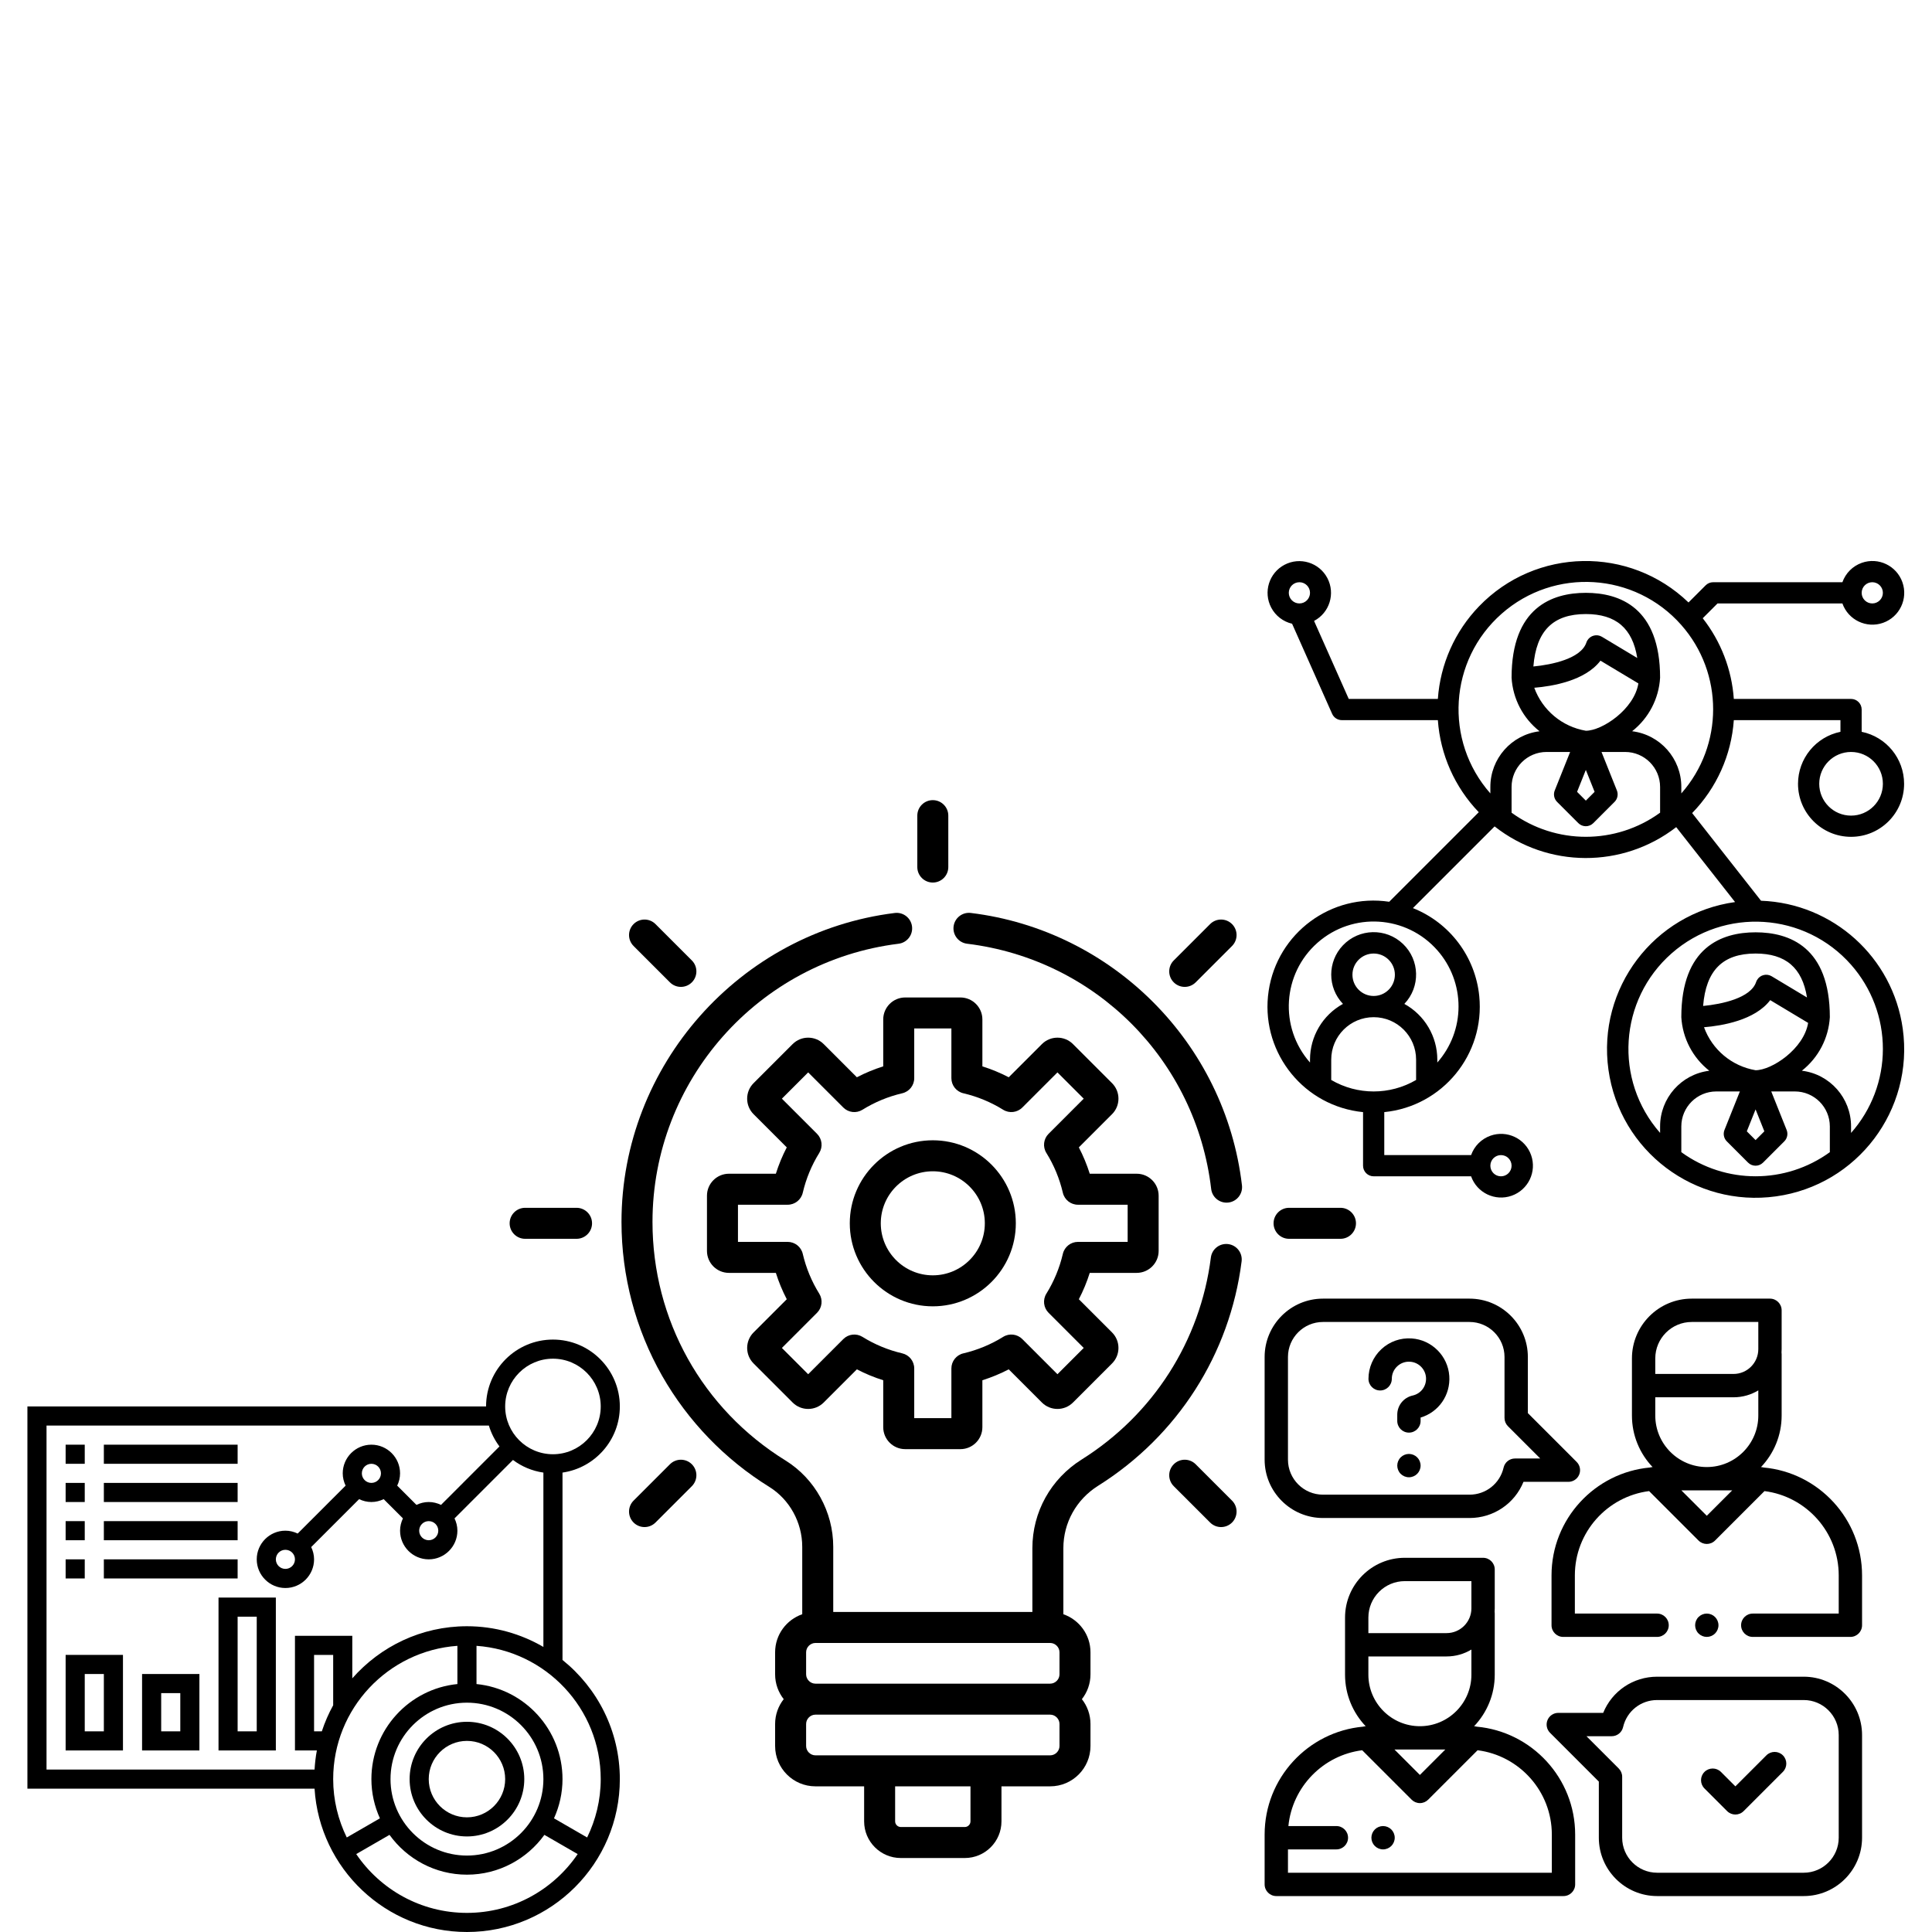
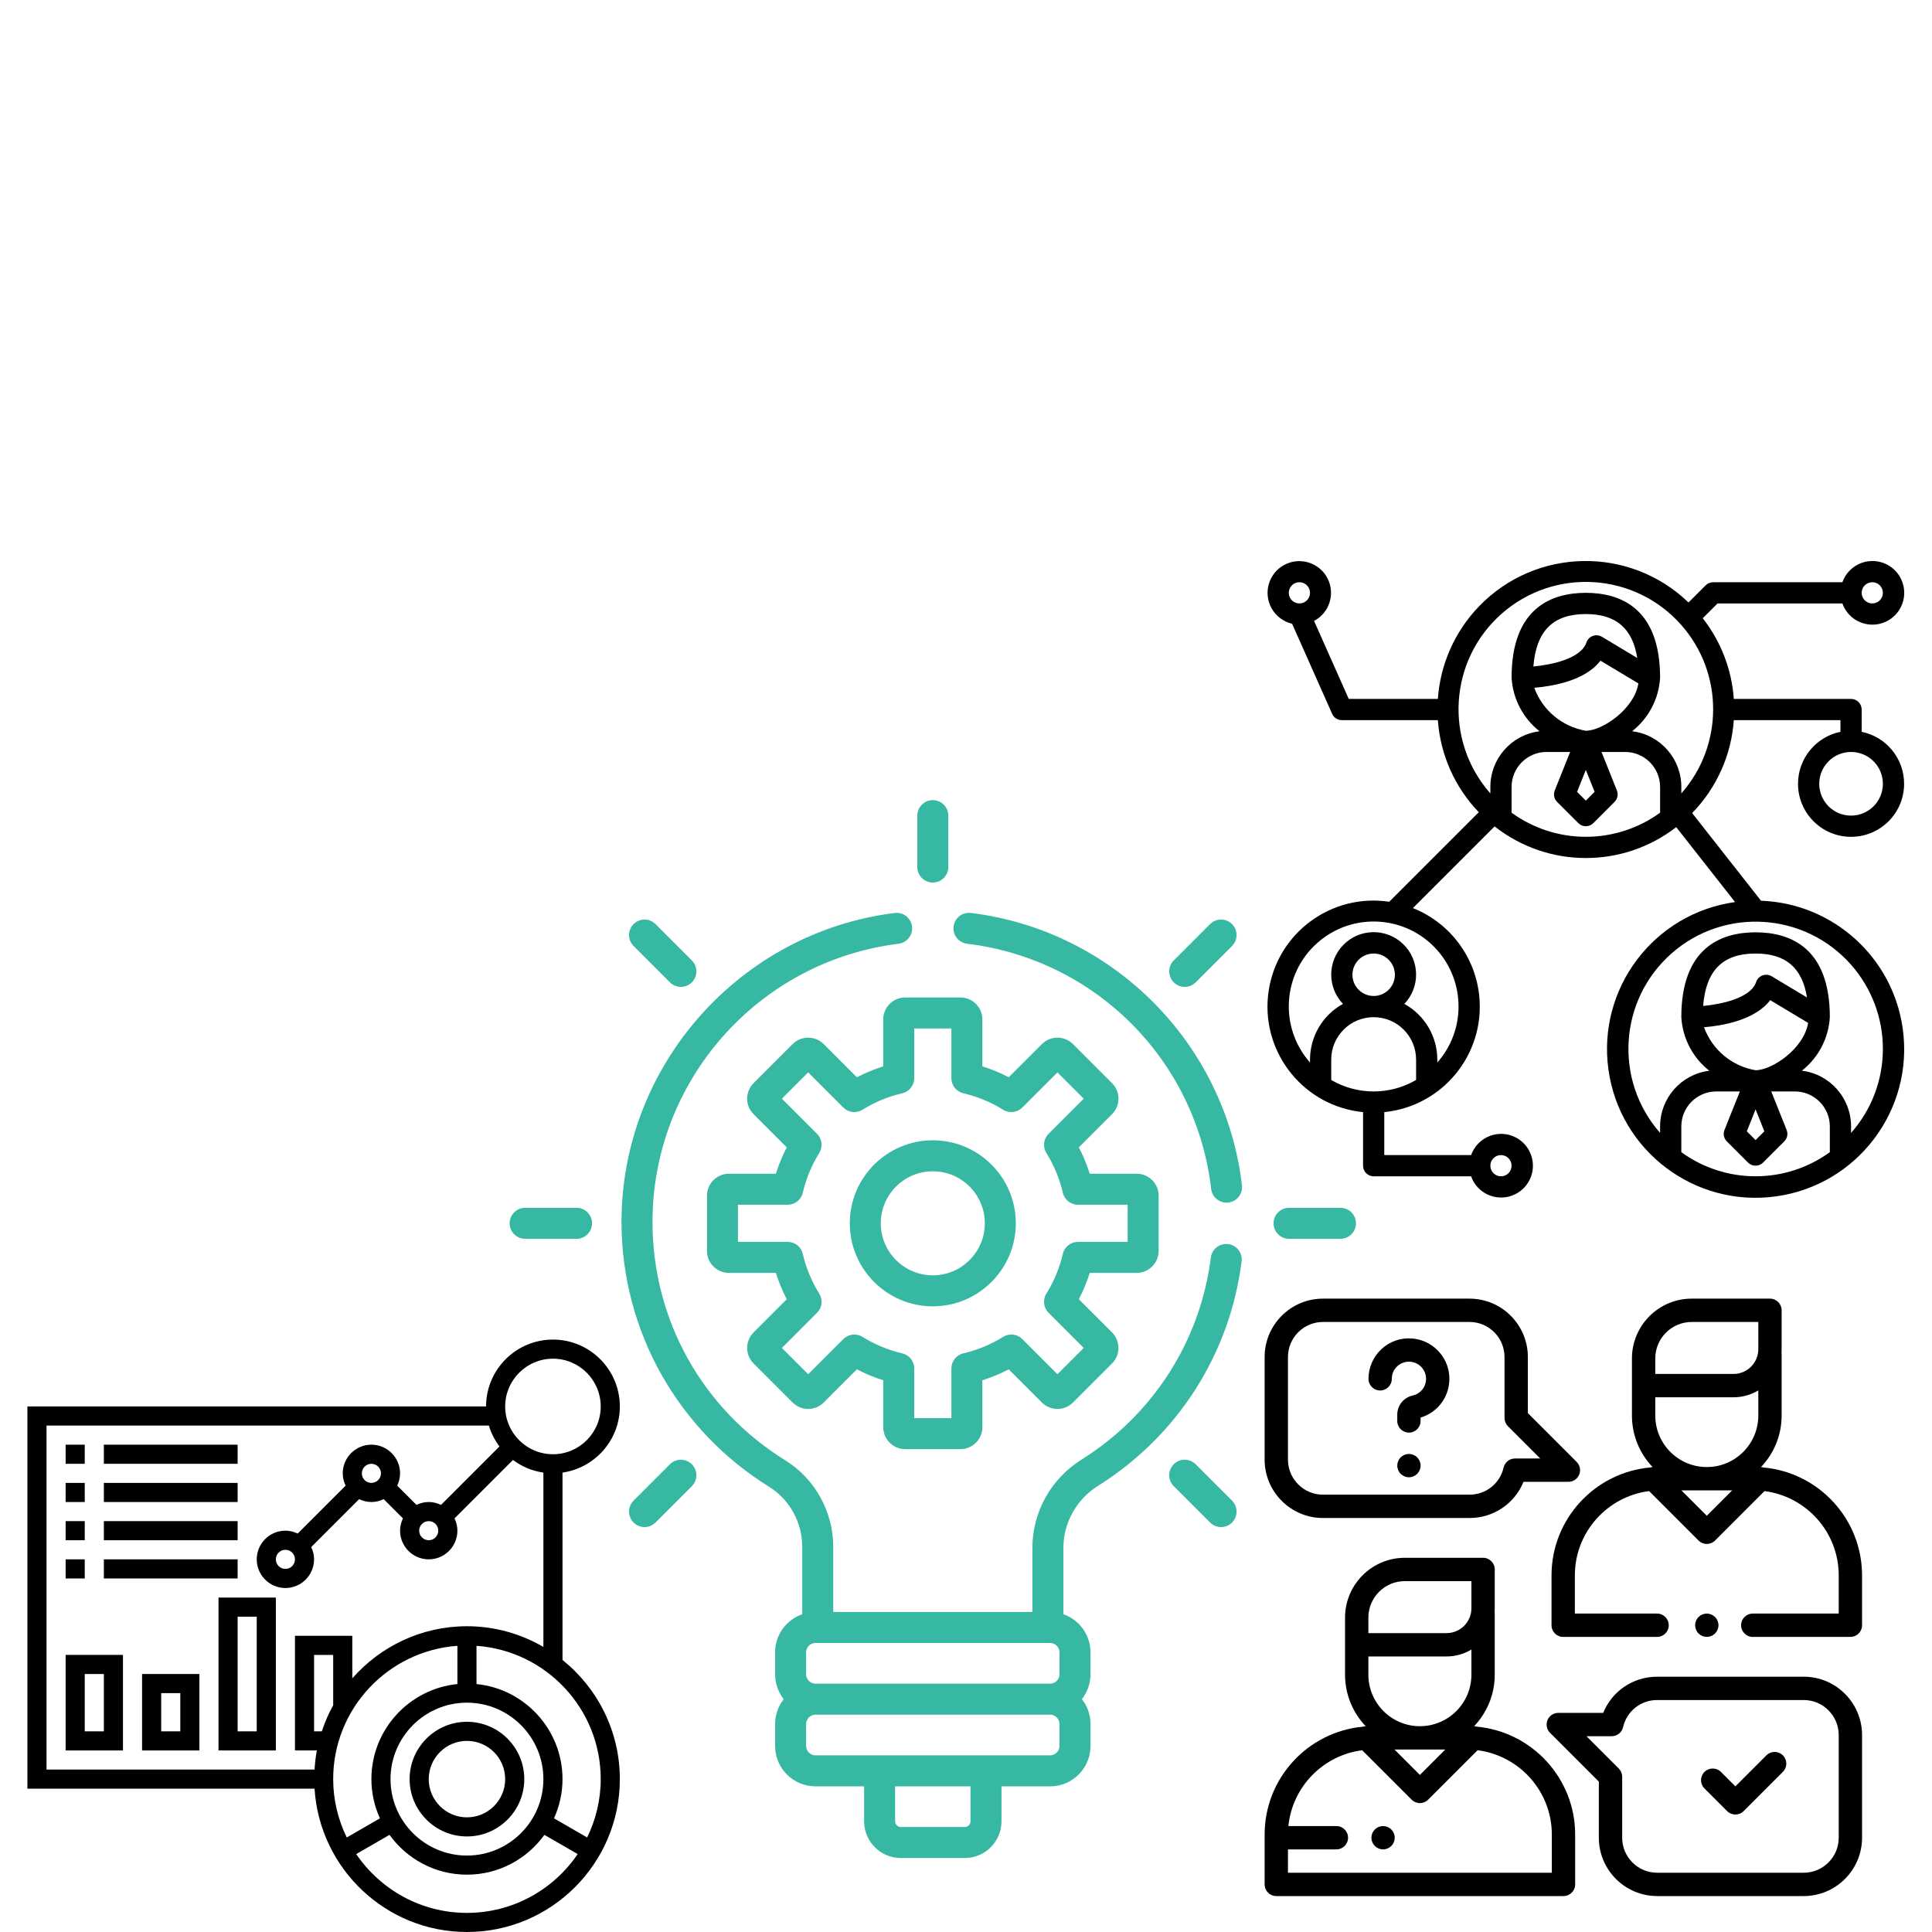
<svg xmlns="http://www.w3.org/2000/svg" version="1.1" id="Capa_1" x="0px" y="0px" viewBox="0 0 280 280" xml:space="preserve" width="280" height="280">
  <defs id="defs101" />
-   <g id="g6" transform="matrix(0.2994432,0,0,0.2994432,58.53174,115.9625)">
+   <g id="g6" fill="#36b8a3" transform="matrix(0.2994432,0,0,0.2994432,58.53174,115.9625)">
    <g id="g4">
      <path d="m 354.675,180.814 h -22.714 c -1.387,-4.402 -3.151,-8.664 -5.28,-12.753 L 342.741,152 c 2.007,-2.007 3.112,-4.676 3.112,-7.515 0,-2.84 -1.105,-5.509 -3.112,-7.516 L 323.84,118.067 c -4.144,-4.141 -10.886,-4.143 -15.031,0.001 l -16.061,16.061 c -4.089,-2.129 -8.352,-3.894 -12.753,-5.28 v -22.715 c -10e-4,-5.86 -4.769,-10.629 -10.63,-10.629 h -26.731 c -5.86,0 -10.628,4.768 -10.628,10.629 v 22.715 c -4.402,1.387 -8.664,3.151 -12.754,5.28 L 203.19,118.067 c -4.144,-4.142 -10.886,-4.141 -15.03,0.001 l -18.9,18.9 c -2.008,2.007 -3.114,4.676 -3.114,7.516 0,2.839 1.106,5.508 3.113,7.515 l 16.061,16.061 c -2.129,4.089 -3.894,8.352 -5.28,12.753 h -22.715 c -5.86,0 -10.628,4.768 -10.628,10.629 v 26.731 c 0,5.86 4.768,10.628 10.628,10.628 h 22.715 c 1.387,4.401 3.151,8.665 5.28,12.753 l -16.061,16.061 c -4.144,4.144 -4.144,10.887 0,15.031 l 18.901,18.901 c 4.144,4.145 10.888,4.144 15.031,0 l 16.061,-16.061 c 4.089,2.129 8.353,3.894 12.754,5.28 v 22.715 c 0,5.86 4.768,10.628 10.628,10.628 h 26.731 c 5.86,0 10.629,-4.768 10.629,-10.628 v -22.715 c 4.4,-1.386 8.664,-3.151 12.753,-5.28 l 16.061,16.061 c 4.145,4.145 10.888,4.144 15.032,0 l 18.9,-18.901 c 2.007,-2.007 3.112,-4.676 3.112,-7.515 0,-2.839 -1.105,-5.508 -3.112,-7.516 l -16.061,-16.061 c 2.129,-4.089 3.894,-8.352 5.28,-12.753 h 22.715 c 5.86,0 10.629,-4.768 10.629,-10.628 v -26.731 c 10e-4,-5.86 -4.768,-10.628 -10.628,-10.628 z m -4.37,32.987 h -24.059 c -3.484,0 -6.509,2.399 -7.303,5.792 -1.599,6.835 -4.283,13.318 -7.978,19.267 -1.839,2.96 -1.396,6.796 1.067,9.261 l 17.011,17.011 -12.718,12.718 -17.011,-17.011 c -2.464,-2.464 -6.3,-2.908 -9.262,-1.068 -5.95,3.695 -12.433,6.379 -19.266,7.979 -3.393,0.793 -5.792,3.818 -5.792,7.303 v 24.06 h -17.985 v -24.06 c 0,-3.484 -2.399,-6.509 -5.792,-7.303 -6.833,-1.598 -13.316,-4.282 -19.267,-7.979 -2.959,-1.836 -6.796,-1.396 -9.261,1.068 l -17.011,17.011 -12.718,-12.718 17.011,-17.011 c 2.464,-2.464 2.906,-6.3 1.068,-9.261 -3.695,-5.95 -6.379,-12.433 -7.978,-19.267 -0.793,-3.393 -3.819,-5.792 -7.303,-5.792 h -24.059 v -17.985 h 24.059 c 3.484,0 6.509,-2.399 7.303,-5.792 1.599,-6.834 4.283,-13.317 7.978,-19.267 1.838,-2.96 1.396,-6.796 -1.068,-9.261 l -17.011,-17.011 12.718,-12.718 17.011,17.011 c 2.462,2.464 6.3,2.907 9.261,1.068 5.949,-3.695 12.432,-6.379 19.267,-7.978 3.393,-0.793 5.792,-3.818 5.792,-7.303 v -24.06 h 17.985 v 24.06 c 0,3.484 2.399,6.509 5.792,7.303 6.834,1.599 13.316,4.283 19.267,7.978 2.958,1.837 6.796,1.394 9.261,-1.068 l 17.011,-17.011 12.718,12.718 -17.011,17.011 c -2.464,2.464 -2.906,6.3 -1.067,9.261 3.694,5.948 6.378,12.431 7.978,19.267 0.794,3.393 3.818,5.792 7.303,5.792 h 24.059 z" id="path2" />
    </g>
  </g>
-   <g id="g12" transform="matrix(0.2994432,0,0,0.2994432,58.53174,115.9625)">
+   <g id="g12" fill="#36b8a3" transform="matrix(0.2994432,0,0,0.2994432,58.53174,115.9625)">
    <g id="g10">
      <path d="m 256,164.628 c -22.156,0 -40.18,18.025 -40.18,40.18 0,22.155 18.025,40.18 40.18,40.18 22.155,0 40.18,-18.025 40.18,-40.18 0,-22.155 -18.024,-40.18 -40.18,-40.18 z m 0,65.36 c -13.884,0 -25.18,-11.296 -25.18,-25.18 0,-13.884 11.296,-25.18 25.18,-25.18 13.884,0 25.18,11.296 25.18,25.18 0,13.884 -11.296,25.18 -25.18,25.18 z" id="path8" />
    </g>
  </g>
-   <g id="g18" transform="matrix(0.2994432,0,0,0.2994432,58.53174,115.9625)">
+   <g id="g18" fill="#36b8a3" transform="matrix(0.2994432,0,0,0.2994432,58.53174,115.9625)">
    <g id="g16">
      <path d="M 83.574,197.308 H 58.692 c -4.142,0 -7.5,3.358 -7.5,7.5 0,4.142 3.358,7.5 7.5,7.5 h 24.882 c 4.142,0 7.5,-3.358 7.5,-7.5 0,-4.142 -3.358,-7.5 -7.5,-7.5 z" id="path14" />
    </g>
  </g>
-   <g id="g24" transform="matrix(0.2994432,0,0,0.2994432,58.53174,115.9625)">
+   <g id="g24" fill="#36b8a3" transform="matrix(0.2994432,0,0,0.2994432,58.53174,115.9625)">
    <g id="g22">
      <path d="m 453.309,197.308 h -24.882 c -4.143,0 -7.5,3.358 -7.5,7.5 0,4.142 3.357,7.5 7.5,7.5 h 24.882 c 4.143,0 7.5,-3.358 7.5,-7.5 0,-4.142 -3.358,-7.5 -7.5,-7.5 z" id="path20" />
    </g>
  </g>
-   <g id="g30" transform="matrix(0.2994432,0,0,0.2994432,58.53174,115.9625)">
+   <g id="g30" fill="#36b8a3" transform="matrix(0.2994432,0,0,0.2994432,58.53174,115.9625)">
    <g id="g28">
      <path d="m 139.379,321.429 c -2.928,-2.929 -7.677,-2.929 -10.607,0 l -17.594,17.594 c -2.929,2.929 -2.929,7.678 0,10.607 2.929,2.929 7.678,2.929 10.607,0 l 17.594,-17.594 c 2.929,-2.929 2.929,-7.678 0,-10.607 z" id="path26" />
    </g>
  </g>
-   <g id="g36" transform="matrix(0.2994432,0,0,0.2994432,58.53174,115.9625)">
+   <g id="g36" fill="#36b8a3" transform="matrix(0.2994432,0,0,0.2994432,58.53174,115.9625)">
    <g id="g34">
      <path d="m 400.822,59.988 c -2.93,-2.929 -7.678,-2.929 -10.608,0 L 372.62,77.582 c -2.929,2.929 -2.929,7.678 0,10.607 2.93,2.929 7.678,2.928 10.608,0 l 17.594,-17.594 c 2.929,-2.93 2.929,-7.679 0,-10.607 z" id="path32" />
    </g>
  </g>
-   <g id="g42" transform="matrix(0.2994432,0,0,0.2994432,58.53174,115.9625)">
+   <g id="g42" fill="#36b8a3" transform="matrix(0.2994432,0,0,0.2994432,58.53174,115.9625)">
    <g id="g40">
      <path d="m 256.001,0 c -4.143,0 -7.5,3.358 -7.5,7.5 v 24.882 c 0,4.142 3.357,7.5 7.5,7.5 4.143,0 7.5,-3.358 7.5,-7.5 V 7.5 c 0,-4.142 -3.357,-7.5 -7.5,-7.5 z" id="path38" />
    </g>
  </g>
-   <g id="g48" transform="matrix(0.2994432,0,0,0.2994432,58.53174,115.9625)">
+   <g id="g48" fill="#36b8a3" transform="matrix(0.2994432,0,0,0.2994432,58.53174,115.9625)">
    <g id="g46">
      <path d="m 400.822,339.023 -17.594,-17.594 c -2.93,-2.929 -7.678,-2.929 -10.608,0 -2.929,2.929 -2.929,7.679 0,10.607 l 17.594,17.594 c 2.93,2.929 7.678,2.929 10.608,0 2.929,-2.929 2.929,-7.678 0,-10.607 z" id="path44" />
    </g>
  </g>
-   <g id="g54" transform="matrix(0.2994432,0,0,0.2994432,58.53174,115.9625)">
+   <g id="g54" fill="#36b8a3" transform="matrix(0.2994432,0,0,0.2994432,58.53174,115.9625)">
    <g id="g52">
      <path d="M 139.379,77.582 121.785,59.988 c -2.929,-2.929 -7.678,-2.929 -10.607,0 -2.929,2.929 -2.929,7.678 0,10.607 l 17.594,17.594 c 2.929,2.929 7.678,2.929 10.607,0 2.929,-2.93 2.929,-7.679 0,-10.607 z" id="path50" />
    </g>
  </g>
-   <g id="g60" transform="matrix(0.2994432,0,0,0.2994432,58.53174,115.9625)">
+   <g id="g60" fill="#36b8a3" transform="matrix(0.2994432,0,0,0.2994432,58.53174,115.9625)">
    <g id="g58">
      <path d="M 405.629,186.435 C 397.558,117.56 342.961,62.958 274.409,54.602 c -4.105,-0.505 -7.852,2.426 -8.354,6.537 -0.501,4.112 2.426,7.852 6.538,8.354 62.257,7.588 110.837,56.395 118.136,118.688 0.447,3.817 3.688,6.627 7.439,6.627 0.292,0 0.586,-0.017 0.883,-0.051 4.116,-0.481 7.06,-4.207 6.578,-8.322 z" id="path56" />
    </g>
  </g>
-   <g id="g66" transform="matrix(0.2994432,0,0,0.2994432,58.53174,115.9625)">
+   <g id="g66" fill="#36b8a3" transform="matrix(0.2994432,0,0,0.2994432,58.53174,115.9625)">
    <g id="g64">
      <path d="m 398.963,214.868 c -4.116,-0.524 -7.863,2.389 -8.383,6.499 -5.113,40.388 -27.909,76.025 -62.543,97.77 -14.931,9.375 -23.844,25.419 -23.844,42.917 v 30.867 H 207.81 v -31.55 c 0,-16.944 -8.855,-32.952 -23.108,-41.775 -40.306,-24.95 -64.37,-68.107 -64.371,-115.446 0,-68.352 51.198,-126.238 119.091,-134.648 4.111,-0.509 7.03,-4.255 6.521,-8.366 -0.509,-4.11 -4.253,-7.037 -8.366,-6.521 -75.015,9.293 -132.25,73.803 -132.249,149.535 0,26.133 6.797,51.881 19.658,74.461 12.467,21.89 30.386,40.472 51.818,53.739 9.871,6.11 16.002,17.23 16.002,29.02 v 32.643 c -7.626,2.65 -13.125,9.892 -13.125,18.409 v 10.692 c 0,4.527 1.564,8.688 4.161,12.001 -2.598,3.313 -4.161,7.473 -4.161,12.001 v 10.691 c 0,10.753 8.749,19.501 19.501,19.501 h 23.58 v 16.955 c 0,9.781 7.957,17.738 17.737,17.738 h 30.997 c 9.781,0 17.737,-7.957 17.737,-17.738 v -16.955 h 23.58 c 10.753,0 19.501,-8.749 19.501,-19.501 v -10.691 c 0,-4.527 -1.564,-8.688 -4.162,-12.001 2.598,-3.313 4.162,-7.473 4.162,-12.001 v -10.692 c 0,-8.518 -5.498,-15.759 -13.125,-18.409 v -31.96 c 0,-12.305 6.287,-23.599 16.82,-30.212 38.454,-24.144 63.768,-63.724 69.447,-108.59 0.525,-4.11 -2.384,-7.863 -6.493,-8.383 z M 274.235,494.262 c 0,1.483 -1.253,2.737 -2.736,2.737 h -30.997 c -1.483,0 -2.736,-1.253 -2.736,-2.737 v -16.955 h 36.469 z m 43.082,-36.456 c 0,2.439 -2.061,4.5 -4.5,4.5 -13.24,0 -101.138,0 -113.632,0 -2.439,0 -4.5,-2.061 -4.5,-4.5 v -10.691 c 0,-2.439 2.061,-4.5 4.5,-4.5 h 113.632 c 2.439,0 4.5,2.061 4.5,4.5 z m 0,-34.693 c 0,2.439 -2.061,4.5 -4.5,4.5 H 199.185 c -2.439,0 -4.5,-2.061 -4.5,-4.5 v -10.692 c 0,-2.439 2.061,-4.5 4.5,-4.5 h 113.632 c 2.439,0 4.5,2.061 4.5,4.5 z" id="path62" />
    </g>
  </g>
  <g id="g68" transform="translate(-251.1528,361.4814)">
</g>
  <g id="g70" transform="translate(-251.1528,361.4814)">
</g>
  <g id="g72" transform="translate(-251.1528,361.4814)">
</g>
  <g id="g74" transform="translate(-251.1528,361.4814)">
</g>
  <g id="g76" transform="translate(-251.1528,361.4814)">
</g>
  <g id="g78" transform="translate(-251.1528,361.4814)">
</g>
  <g id="g80" transform="translate(-251.1528,361.4814)">
</g>
  <g id="g82" transform="translate(-251.1528,361.4814)">
</g>
  <g id="g84" transform="translate(-251.1528,361.4814)">
</g>
  <g id="g86" transform="translate(-251.1528,361.4814)">
</g>
  <g id="g88" transform="translate(-251.1528,361.4814)">
</g>
  <g id="g90" transform="translate(-251.1528,361.4814)">
</g>
  <g id="g92" transform="translate(-251.1528,361.4814)">
</g>
  <g id="g94" transform="translate(-251.1528,361.4814)">
</g>
  <g id="g96" transform="translate(-251.1528,361.4814)">
</g>
  <g id="g936" transform="matrix(1.384813,0,0,1.384813,2.588109,192.7568)">
    <path id="path910" d="M 57,34.53 V 14.92 C 60.387,14.432 63,11.519 63,8 63,4.141 59.86,1 56,1 52.14,1 49,4.141 49,8 H 1 v 40 h 30.051 c 0.52,8.356 7.465,15 15.949,15 8.822,0 16,-7.178 16,-16 0,-5.039 -2.347,-9.535 -6,-12.47 z M 56,3 c 2.757,0 5,2.243 5,5 0,2.757 -2.243,5 -5,5 -2.757,0 -5,-2.243 -5,-5 0,-2.757 2.243,-5 5,-5 z M 3,10 h 46.295 c 0.239,0.798 0.619,1.533 1.107,2.185 l -6.116,6.116 C 43.894,18.113 43.462,18 43,18 c -0.462,0 -0.894,0.113 -1.285,0.301 L 39.7,16.286 C 39.887,15.894 40,15.462 40,15 c 0,-1.654 -1.346,-3 -3,-3 -1.654,0 -3,1.346 -3,3 0,0.462 0.113,0.894 0.301,1.285 L 29.286,21.3 C 28.894,21.113 28.462,21 28,21 c -1.654,0 -3,1.346 -3,3 0,1.654 1.346,3 3,3 1.654,0 3,-1.346 3,-3 0,-0.462 -0.113,-0.894 -0.301,-1.285 L 35.714,17.7 c 0.392,0.187 0.824,0.3 1.286,0.3 0.462,0 0.894,-0.113 1.285,-0.301 L 40.3,19.714 C 40.113,20.106 40,20.538 40,21 c 0,1.654 1.346,3 3,3 1.654,0 3,-1.346 3,-3 0,-0.462 -0.113,-0.894 -0.301,-1.285 l 6.117,-6.116 c 0.915,0.686 2.001,1.151 3.184,1.322 V 33.166 C 52.643,31.797 49.916,31 47,31 42.22,31 37.934,33.118 35,36.453 V 32 h -6 v 12 h 2.292 c -0.124,0.653 -0.199,1.322 -0.241,2 H 3 Z m 40,10 c 0.551,0 1,0.448 1,1 0,0.552 -0.449,1 -1,1 -0.551,0 -1,-0.448 -1,-1 0,-0.552 0.449,-1 1,-1 z m -7,-5 c 0,-0.552 0.449,-1 1,-1 0.551,0 1,0.448 1,1 0,0.552 -0.449,1 -1,1 -0.551,0 -1,-0.448 -1,-1 z m -7,9 c 0,0.552 -0.449,1 -1,1 -0.551,0 -1,-0.448 -1,-1 0,-0.552 0.449,-1 1,-1 0.551,0 1,0.448 1,1 z m 18,31 c -4.411,0 -8,-3.589 -8,-8 0,-4.411 3.589,-8 8,-8 4.411,0 8,3.589 8,8 0,4.411 -3.589,8 -8,8 z M 33,39.271 C 32.521,40.135 32.125,41.048 31.811,42 H 31 v -8 h 2 z m 13,-6.22 v 4 c -5.046,0.504 -9,4.773 -9,9.949 0,1.463 0.324,2.85 0.891,4.104 l -3.469,2.003 C 33.52,51.259 33,49.191 33,47 33,39.618 38.747,33.567 46,33.051 Z M 47,61 c -4.814,0 -9.068,-2.443 -11.588,-6.155 l 3.483,-2.011 C 40.713,55.352 43.664,57 47,57 c 3.336,0 6.287,-1.648 8.105,-4.166 l 3.483,2.011 C 56.068,58.557 51.814,61 47,61 Z M 59.578,53.107 56.109,51.104 C 56.676,49.85 57,48.463 57,47 57,41.824 53.046,37.554 48,37.051 v -4 c 7.253,0.516 13,6.567 13,13.949 0,2.191 -0.52,4.259 -1.422,6.107 z" />
    <path id="path912" d="m 47,41 c -3.309,0 -6,2.691 -6,6 0,3.309 2.691,6 6,6 3.309,0 6,-2.691 6,-6 0,-3.309 -2.691,-6 -6,-6 z m 0,10 c -2.206,0 -4,-1.794 -4,-4 0,-2.206 1.794,-4 4,-4 2.206,0 4,1.794 4,4 0,2.206 -1.794,4 -4,4 z" />
    <path id="path914" d="m 5,12 h 2 v 2 H 5 Z" />
    <path id="path916" d="m 9,12 h 14 v 2 H 9 Z" />
    <path id="path918" d="m 5,16 h 2 v 2 H 5 Z" />
    <path id="path920" d="m 9,16 h 14 v 2 H 9 Z" />
    <path id="path922" d="m 5,20 h 2 v 2 H 5 Z" />
    <path id="path924" d="m 9,20 h 14 v 2 H 9 Z" />
    <path id="path926" d="m 5,24 h 2 v 2 H 5 Z" />
    <path id="path928" d="m 9,24 h 14 v 2 H 9 Z" />
    <path id="path930" d="m 5,44 h 6 V 34 H 5 Z m 2,-8 h 2 v 6 H 7 Z" />
    <path id="path932" d="m 13,44 h 6 v -8 h -6 z m 2,-6 h 2 v 4 h -2 z" />
    <path id="path934" d="m 21,44 h 6 V 28 h -6 z m 2,-14 h 2 v 12 h -2 z" />
  </g>
  <g id="g1092" transform="matrix(0.1691099,0,0,0.1691099,183.2793,188.2083)">
    <g id="g963">
      <g id="g961">
        <path id="path959" d="m 181.72,366.814 c -0.723,-0.206 -1.463,-0.322 -2.208,-0.362 10.954,-11.513 17.7,-27.066 17.7,-44.174 v -52.611 c 0,-0.481 -0.046,-0.95 -0.111,-1.412 0.066,-0.95 0.111,-1.906 0.111,-2.872 v -33.286 c 0,-5.523 -4.477,-10 -10,-10 h -67.073 c -28.245,0 -51.223,22.979 -51.223,51.223 v 48.958 c 0,17.108 6.745,32.661 17.7,44.174 -0.744,0.04 -1.484,0.156 -2.206,0.362 C 37.153,371.093 0,410.924 0,459.276 V 502 c 0,5.523 4.477,10 10,10 h 246.127 c 5.523,0 10,-4.477 10,-10 v -42.724 c 0,-48.351 -37.151,-88.182 -84.407,-92.462 z M 88.916,286.001 v -12.682 c 0,-17.216 14.007,-31.223 31.223,-31.223 h 57.073 v 23.286 c 0,11.723 -9.537,21.26 -21.26,21.26 H 88.916 Z m 0,20.641 h 67.036 c 7.772,0 15.047,-2.162 21.26,-5.914 v 21.549 c 0,24.343 -19.805,44.148 -44.148,44.148 -24.343,0 -44.148,-19.805 -44.148,-44.148 z m 65.913,79.784 -21.765,21.766 -21.765,-21.766 z M 246.128,492 v 0 H 20 v -20 h 41.5 c 5.523,0 10,-4.477 10,-10 0,-5.523 -4.477,-10 -10,-10 H 20.365 c 3.359,-33.716 29.806,-60.717 63.255,-64.969 l 42.373,42.373 c 1.875,1.875 4.419,2.929 7.071,2.929 2.652,0 5.196,-1.054 7.071,-2.929 l 42.373,-42.373 c 35.824,4.553 63.62,35.204 63.62,72.245 z" />
      </g>
    </g>
    <g id="g969">
      <g id="g967">
        <path id="path965" d="m 427.595,144.718 c -0.723,-0.206 -1.464,-0.322 -2.21,-0.362 10.954,-11.513 17.699,-27.066 17.699,-44.174 V 47.57 c 0,-0.481 -0.046,-0.95 -0.111,-1.412 0.066,-0.95 0.111,-1.906 0.111,-2.872 V 10 c 0,-5.523 -4.477,-10 -10,-10 h -67.073 c -28.245,0 -51.223,22.979 -51.223,51.223 v 48.958 c 0,17.108 6.745,32.661 17.699,44.174 -0.745,0.04 -1.487,0.156 -2.21,0.362 -47.255,4.281 -84.405,44.112 -84.405,92.462 v 42.723 c 0,5.523 4.477,10 10,10 h 80.46 c 5.523,0 10,-4.477 10,-10 0,-5.523 -4.477,-10 -10,-10 h -70.46 V 237.18 c 0,-37.041 27.795,-67.692 63.619,-72.245 l 42.373,42.373 c 1.953,1.953 4.512,2.929 7.071,2.929 2.559,0 5.119,-0.976 7.071,-2.929 l 42.373,-42.373 C 464.205,169.489 492,200.139 492,237.18 v 32.723 h -73.667 c -5.523,0 -10,4.477 -10,10 0,5.523 4.477,10 10,10 H 502 c 5.523,0 10,-4.477 10,-10 V 237.18 c 0,-48.35 -37.151,-88.181 -84.405,-92.462 z m -48.658,41.377 -21.765,-21.765 h 43.53 z m 44.148,-85.914 c 0,24.343 -19.805,44.148 -44.148,44.148 -24.343,0 -44.148,-19.804 -44.148,-44.147 V 84.546 h 67.036 c 7.772,0 15.047,-2.163 21.26,-5.914 z m 0,-56.895 c 0,11.723 -9.537,21.26 -21.26,21.26 H 334.789 V 63.905 51.223 C 334.789,34.007 348.796,20 366.012,20 h 57.073 z" />
      </g>
    </g>
    <g id="g975">
      <g id="g973">
        <path id="path971" d="m 386.01,272.83 c -1.86,-1.86 -4.44,-2.93 -7.07,-2.93 -2.64,0 -5.21,1.07 -7.07,2.93 -1.87,1.86 -2.93,4.44 -2.93,7.07 0,2.64 1.06,5.21 2.93,7.07 1.86,1.87 4.43,2.93 7.07,2.93 2.63,0 5.21,-1.06 7.07,-2.93 1.86,-1.86 2.93,-4.43 2.93,-7.07 0,-2.63 -1.07,-5.21 -2.93,-7.07 z" />
      </g>
    </g>
    <g id="g981">
      <g id="g979">
        <path id="path977" d="M 267.405,139.929 225.584,98.108 V 50 c 0,-27.57 -22.43,-50 -50,-50 H 50 C 22.43,0 0,22.43 0,50 v 88 c 0,27.57 22.43,50 50,50 h 125.583 c 20.674,0 38.702,-12.407 46.266,-31 h 38.484 c 4.044,0 7.691,-2.437 9.239,-6.173 1.548,-3.736 0.692,-8.038 -2.167,-10.898 z M 214.554,137 c -4.659,0 -8.701,3.217 -9.746,7.758 C 201.66,158.442 189.643,168 175.583,168 H 50 C 33.458,168 20,154.542 20,138 V 50 C 20,33.458 33.458,20 50,20 h 125.583 c 16.542,0 30,13.458 30,30 v 52.25 c 0,2.652 1.054,5.196 2.929,7.071 L 236.191,137 Z" />
      </g>
    </g>
    <g id="g987">
      <g id="g985">
        <path id="path983" d="M 462,324 H 336.417 c -20.674,0 -38.702,12.407 -46.266,31 h -38.484 c -4.044,0 -7.691,2.437 -9.239,6.173 -1.548,3.736 -0.692,8.038 2.167,10.898 l 41.821,41.821 V 462 c 0,27.57 22.43,50 50,50 H 462 c 27.57,0 50,-22.43 50,-50 v -88 c 0,-27.57 -22.43,-50 -50,-50 z m 30,138 c 0,16.542 -13.458,30 -30,30 H 336.417 c -16.542,0 -30,-13.458 -30,-30 v -52.25 c 0,-2.652 -1.054,-5.196 -2.929,-7.071 L 275.809,375 h 21.637 c 4.659,0 8.701,-3.217 9.746,-7.758 C 310.34,353.558 322.357,344 336.417,344 H 462 c 16.542,0 30,13.458 30,30 z" />
      </g>
    </g>
    <g id="g993">
      <g id="g991">
        <path id="path989" d="m 444.156,391.392 c -3.904,-3.905 -10.236,-3.905 -14.141,0 l -26.583,26.583 -12.361,-12.361 c -3.905,-3.905 -10.237,-3.905 -14.143,0 -3.905,3.905 -3.905,10.237 0,14.143 l 19.432,19.432 c 1.953,1.953 4.512,2.929 7.071,2.929 2.559,0 5.119,-0.976 7.071,-2.929 l 33.654,-33.654 c 3.905,-3.905 3.905,-10.237 0,-14.143 z" />
      </g>
    </g>
    <g id="g999">
      <g id="g997">
        <path id="path995" d="m 158.253,66.268 c -1.182,-17.147 -15.004,-30.969 -32.151,-32.151 -9.723,-0.669 -18.991,2.611 -26.091,9.239 -7.001,6.535 -11.017,15.775 -11.017,25.349 0.001,5.524 4.478,10.001 10.001,10.001 5.523,0 10,-4.477 10,-10 0,-4.111 1.656,-7.921 4.664,-10.729 3.003,-2.804 6.938,-4.196 11.069,-3.906 7.239,0.499 13.074,6.334 13.573,13.573 0.505,7.319 -4.293,13.787 -11.408,15.379 -7.788,1.742 -13.227,8.513 -13.227,16.465 v 5.335 c 0,5.523 4.477,10 10,10 5.523,0 10,-4.477 10,-10 v -2.91 c 15.494,-4.622 25.719,-19.229 24.587,-35.645 z" />
      </g>
    </g>
    <g id="g1005">
      <g id="g1003">
        <path id="path1001" d="m 130.74,136.02 c -1.86,-1.86 -4.44,-2.93 -7.07,-2.93 -2.64,0 -5.21,1.07 -7.07,2.93 -1.87,1.86 -2.93,4.44 -2.93,7.07 0,2.63 1.06,5.21 2.93,7.07 1.86,1.86 4.43,2.93 7.07,2.93 2.63,0 5.21,-1.07 7.07,-2.93 1.86,-1.86 2.93,-4.44 2.93,-7.07 0,-2.63 -1.07,-5.21 -2.93,-7.07 z" />
      </g>
    </g>
    <g id="g1011">
      <g id="g1009">
        <path id="path1007" d="m 108.57,454.93 c -1.86,-1.86 -4.44,-2.93 -7.07,-2.93 -2.63,0 -5.21,1.07 -7.07,2.93 -1.86,1.86 -2.93,4.44 -2.93,7.07 0,2.63 1.07,5.21 2.93,7.07 1.86,1.86 4.44,2.93 7.07,2.93 2.63,0 5.21,-1.07 7.07,-2.93 1.86,-1.86 2.93,-4.44 2.93,-7.07 0,-2.63 -1.07,-5.21 -2.93,-7.07 z" />
      </g>
    </g>
    <g id="g1013">
</g>
    <g id="g1015">
</g>
    <g id="g1017">
</g>
    <g id="g1019">
</g>
    <g id="g1021">
</g>
    <g id="g1023">
</g>
    <g id="g1025">
</g>
    <g id="g1027">
</g>
    <g id="g1029">
</g>
    <g id="g1031">
</g>
    <g id="g1033">
</g>
    <g id="g1035">
</g>
    <g id="g1037">
</g>
    <g id="g1039">
</g>
    <g id="g1041">
</g>
  </g>
  <g id="g1155" transform="matrix(0.1921876,0,0,0.1921876,183.6887,81.30411)">
    <g id="g1098">
      <g id="g1096">
        <path id="path1094" d="m 372.189,256.191 -51.928,-66.104 c 18.439,-18.904 29.574,-43.737 31.424,-70.08 h 80.408 v 8.8 c -18.613,3.825 -31.979,20.198 -32,39.2 0.005,22.091 17.917,39.996 40.008,39.992 22.091,-0.004 39.996,-17.917 39.992,-40.008 -0.004,-19.005 -13.379,-35.383 -32,-39.184 v -16.8 c 0,-4.418 -3.582,-8 -8,-8 h -88.408 c -1.564,-22.165 -9.728,-43.355 -23.44,-60.84 l 11.16,-11.16 h 94.16 c 4.418,12.497 18.131,19.046 30.627,14.627 12.497,-4.418 19.046,-18.131 14.627,-30.627 C 474.4,3.511 460.689,-3.039 448.193,1.379 441.358,3.795 435.982,9.172 433.566,16.006 h -97.472 c -2.122,0 -4.156,0.844 -5.656,2.344 l -12.92,12.92 C 273.06,-11.546 202.31,-10.215 159.493,34.243 141.295,53.139 130.324,77.835 128.502,104.006 h -67.2 L 35.149,45.183 C 46.84,39.03 51.33,24.566 45.178,12.875 39.026,1.184 24.561,-3.305 12.87,2.847 1.18,8.999 -3.31,23.463 2.842,35.154 6.075,41.298 11.819,45.735 18.581,47.31 l 30.2,67.952 c 1.286,2.887 4.152,4.746 7.312,4.744 h 72.408 c 1.842,26.04 12.762,50.608 30.856,69.424 l -67.536,67.536 c -43.669,-6.543 -84.374,23.553 -90.917,67.222 -6.543,43.669 23.553,84.374 67.222,90.917 1.318,0.198 2.641,0.362 3.967,0.493 v 40.408 c 0,4.418 3.582,8 8,8 h 73.472 c 4.418,12.497 18.131,19.046 30.627,14.627 12.496,-4.419 19.046,-18.131 14.627,-30.627 -4.419,-12.496 -18.131,-19.046 -30.627,-14.627 -6.835,2.416 -12.211,7.793 -14.627,14.627 H 88.093 v -32.408 c 43.938,-4.38 76.007,-43.55 71.627,-87.489 -2.964,-29.732 -22.26,-55.331 -50.027,-66.367 l 61.6,-61.6 c 40.116,31.586 96.582,31.813 136.952,0.552 l 44.384,56.496 c -61.285,8.549 -104.036,65.16 -95.487,126.444 8.549,61.285 65.16,104.036 126.444,95.487 61.285,-8.549 104.036,-65.16 95.487,-126.444 -7.508,-53.83 -52.569,-94.507 -106.884,-96.486 z m 91.904,-88.184 c 0,13.255 -10.745,24 -24,24 -13.255,0 -24,-10.745 -24,-24 0,-13.255 10.745,-24 24,-24 13.255,0 24,10.745 24,24 z m -8,-152 c 4.418,0 8,3.582 8,8 0,4.418 -3.582,8 -8,8 -4.418,0 -8,-3.582 -8,-8 0,-4.418 3.582,-8 8,-8 z m -432,16 c -4.418,0 -8,-3.582 -8,-8 0,-4.418 3.582,-8 8,-8 4.418,0 8,3.582 8,8 0,4.418 -3.582,8 -8,8 z m 152,416 c 4.418,0 8,3.582 8,8 0,4.418 -3.582,8 -8,8 -4.418,0 -8,-3.582 -8,-8 0,-4.418 3.582,-8 8,-8 z m -64,-56.656 c -19.771,11.546 -44.229,11.546 -64,0 v -15.344 c 0,-17.673 14.327,-32 32,-32 17.673,0 32,14.327 32,32 z m -48,-79.344 c 0,-8.837 7.163,-16 16,-16 8.837,0 16,7.163 16,16 0,8.837 -7.163,16 -16,16 -8.837,0 -16,-7.164 -16,-16 z m 64,-18.472 c 10.342,11.727 16.034,26.835 16,42.472 -0.003,15.546 -5.694,30.553 -16,42.192 v -2.192 c -0.01,-17.49 -9.533,-33.591 -24.856,-42.024 12.203,-12.784 11.731,-33.04 -1.053,-45.243 -12.784,-12.202 -33.04,-11.731 -45.243,1.053 -11.803,12.365 -11.803,31.824 0,44.189 -15.32,8.435 -24.839,24.535 -24.848,42.024 v 2.192 c -23.379,-26.51 -20.841,-66.953 5.668,-90.332 26.51,-23.379 66.953,-20.841 90.332,5.669 z m 168,-103.736 c -33.397,24.246 -78.603,24.246 -112,0 v -19.392 c 0,-14.58 11.82,-26.4 26.4,-26.4 h 17.76 l -11.608,29.024 c -1.189,2.973 -0.49,6.37 1.776,8.632 l 16,16 c 3.124,3.123 8.188,3.123 11.312,0 l 16,-16 c 2.266,-2.263 2.965,-5.659 1.776,-8.632 l -11.6,-29.024 h 17.784 c 14.58,0 26.4,11.82 26.4,26.4 z M 241.238,59.887 c -0.3,0.5 -0.544,1.03 -0.728,1.583 -4.048,12.136 -25.903,16.736 -39.975,18.072 2.146,-26.81 14.762,-39.536 39.559,-39.536 22.704,0 35.2,10.736 38.776,33.136 l -26.656,-16 c -3.79,-2.272 -8.704,-1.043 -10.976,2.745 z m 9.887,15.272 28.592,17.16 c -3.208,19.584 -27.344,35.688 -39.624,35.688 -17.843,-3.039 -32.686,-15.412 -38.888,-32.416 13.696,-1.128 38.424,-5.28 49.92,-20.432 z m -4.424,98.92 -6.608,6.616 -6.608,-6.616 6.608,-16.536 z m 28.296,-45.704 c 12.48,-9.821 20.159,-24.515 21.096,-40.368 0,-52.896 -30.456,-64 -56,-64 -25.544,0 -56,11.104 -56,64 0.93,15.862 8.61,30.566 21.096,40.392 -21.206,2.613 -37.127,20.641 -37.096,42.008 v 4.864 C 133.024,135.507 136.83,74.842 176.595,39.773 216.36,4.704 277.024,8.51 312.093,48.274 c 32,36.285 32,90.711 0,126.996 v -4.864 c 0.043,-21.375 -15.881,-39.418 -37.096,-42.031 z m 149.096,317.424 c -33.397,24.246 -78.603,24.246 -112,0 v -19.392 c 0,-14.58 11.82,-26.4 26.4,-26.4 h 17.76 l -11.608,29.024 c -1.189,2.973 -0.49,6.369 1.776,8.632 l 16,16 c 3.124,3.123 8.188,3.123 11.312,0 l 16,-16 c 2.266,-2.263 2.965,-5.659 1.776,-8.632 l -11.6,-29.024 h 17.784 c 14.58,0 26.4,11.82 26.4,26.4 z m -44.968,-114.64 v -0.008 l 28.592,17.16 c -3.208,19.592 -27.344,35.696 -39.624,35.696 -17.843,-3.039 -32.686,-15.412 -38.888,-32.416 13.696,-1.128 38.424,-5.281 49.92,-20.432 z m -50.592,4.384 v 0 c 2.144,-26.808 14.76,-39.536 39.56,-39.536 22.704,0 35.2,10.736 38.776,33.136 l -26.656,-16 c -3.789,-2.273 -8.703,-1.044 -10.976,2.745 -0.3,0.5 -0.544,1.03 -0.728,1.583 -4.048,12.136 -25.904,16.736 -39.976,18.072 z m 46.168,94.536 -6.608,6.616 -6.608,-6.616 6.608,-16.536 z m 65.392,1.215 v -4.888 c 0.043,-21.376 -15.881,-39.418 -37.096,-42.032 12.48,-9.821 20.159,-24.515 21.096,-40.368 0,-52.896 -30.456,-64 -56,-64 -25.544,0 -56,11.104 -56,64 0.93,15.862 8.61,30.566 21.096,40.392 -21.206,2.613 -37.127,20.641 -37.096,42.008 v 4.864 c -34.987,-39.795 -31.089,-100.419 8.706,-135.406 39.795,-34.987 100.419,-31.089 135.406,8.706 15.416,17.534 23.909,40.088 23.888,63.435 -0.005,23.32 -8.541,45.831 -24,63.289 z" />
      </g>
    </g>
    <g id="g1100">
</g>
    <g id="g1102">
</g>
    <g id="g1104">
</g>
    <g id="g1106">
</g>
    <g id="g1108">
</g>
    <g id="g1110">
</g>
    <g id="g1112">
</g>
    <g id="g1114">
</g>
    <g id="g1116">
</g>
    <g id="g1118">
</g>
    <g id="g1120">
</g>
    <g id="g1122">
</g>
    <g id="g1124">
</g>
    <g id="g1126">
</g>
    <g id="g1128">
</g>
  </g>
</svg>
